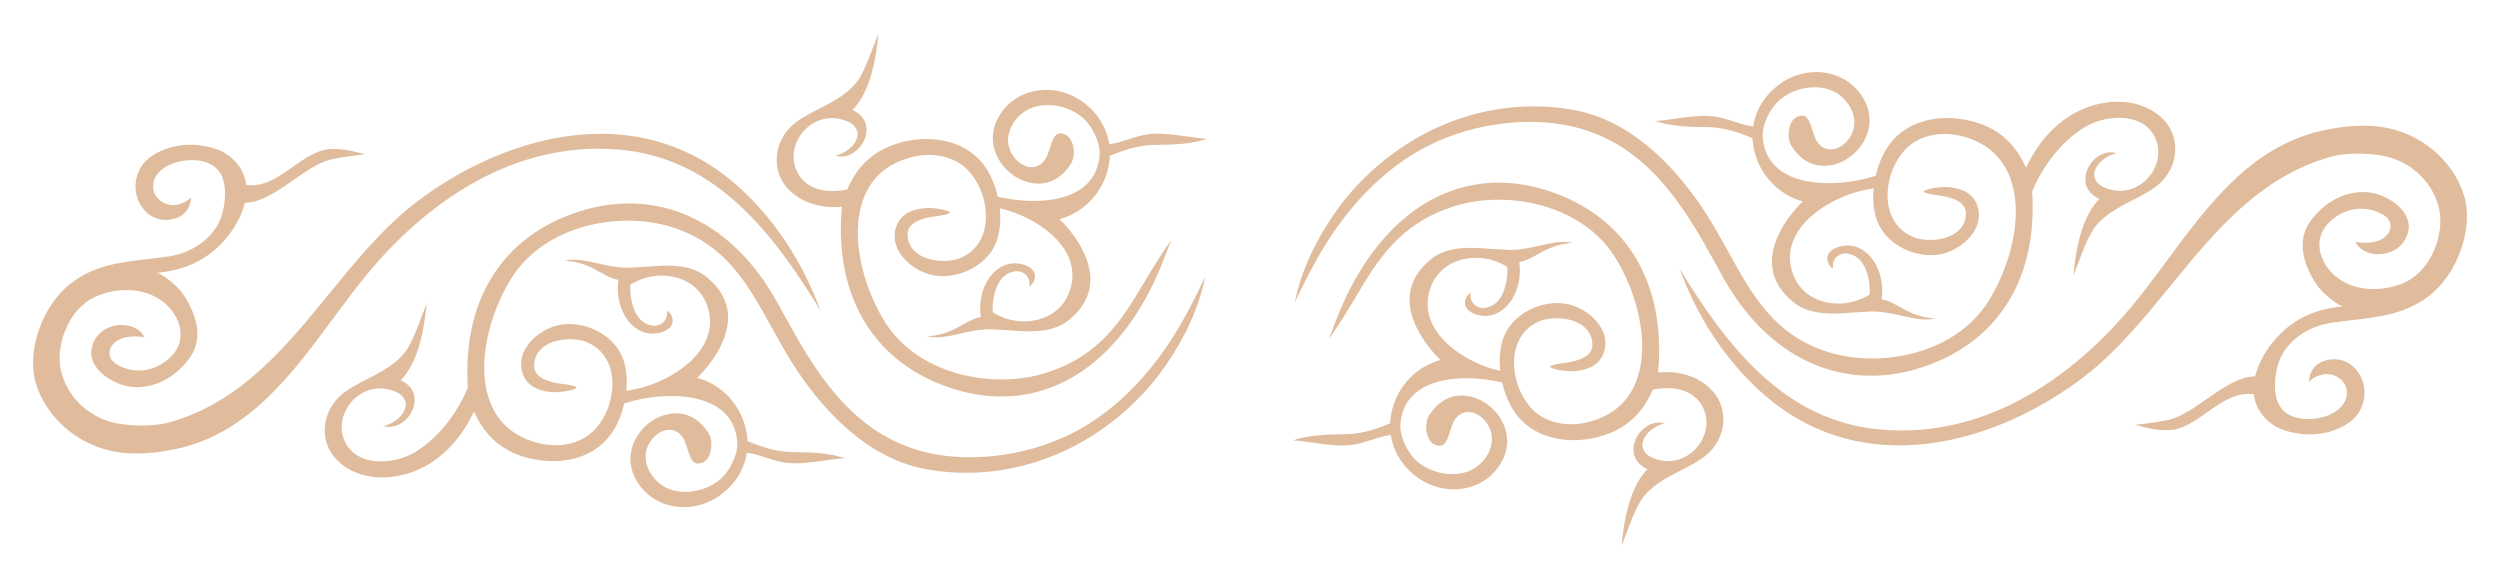
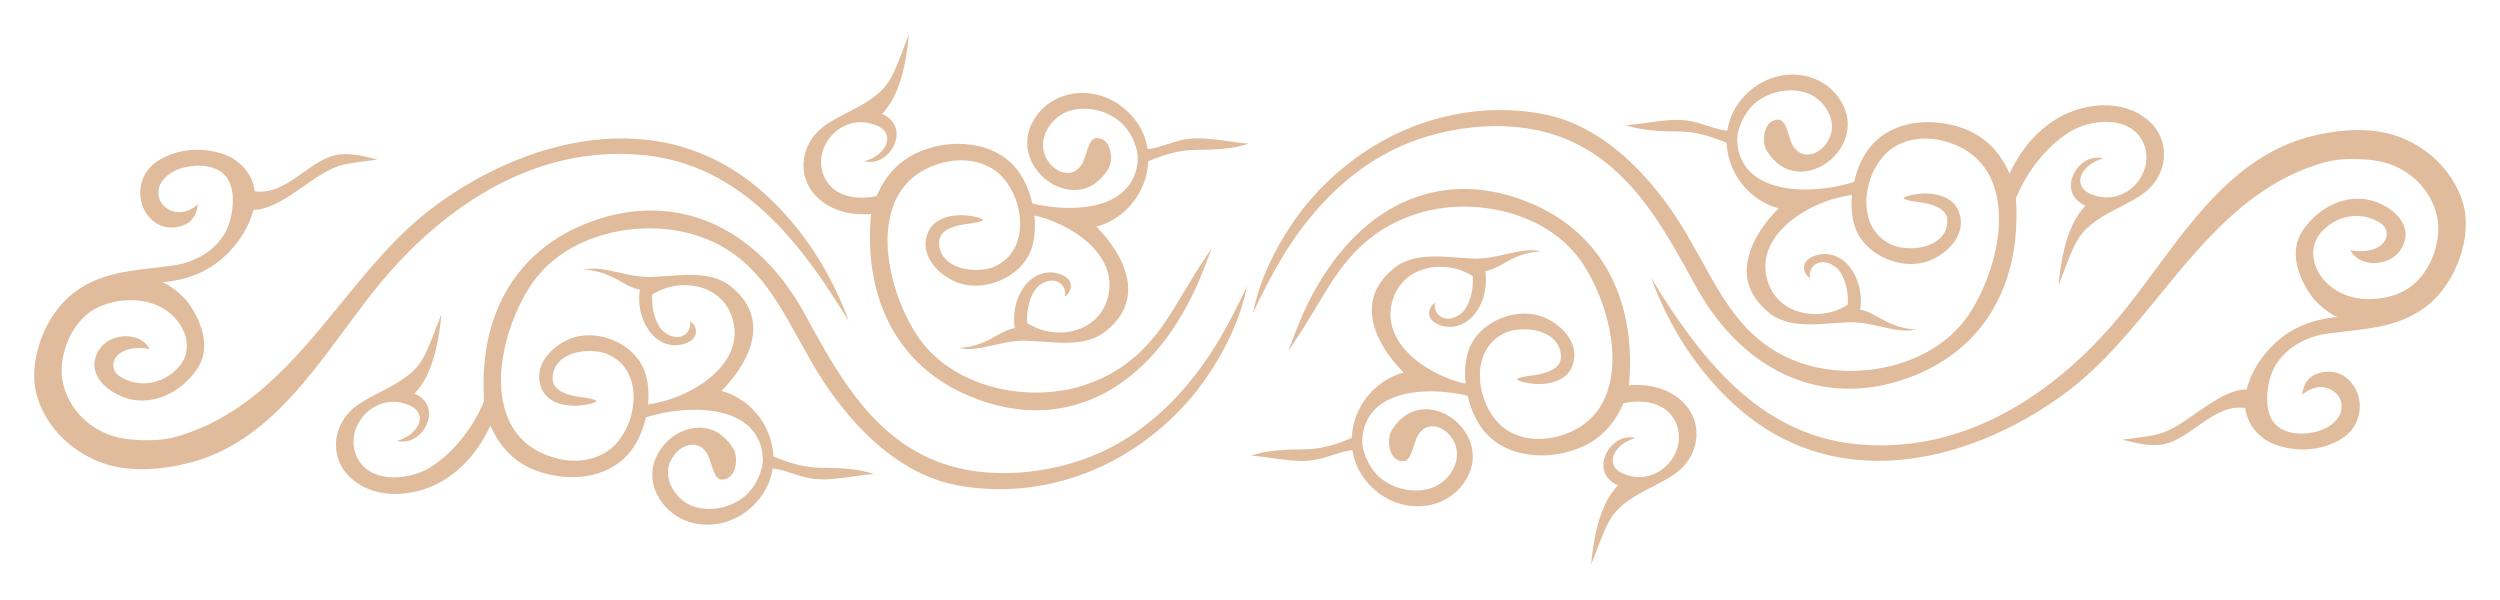
- <svg xmlns="http://www.w3.org/2000/svg" viewBox="0 0 4420 1024">
+ <svg xmlns="http://www.w3.org/2000/svg" viewBox="0 0 4272 1024">
  <g transform="translate(0,1024) scale(1,-1)">
    <g>
      <path d="M1972.231 752.471a391.86 391.86 0 0 1-9.965-4.04c-0.212-3.743-0.586-7.535-1.165-11.299a120.733 120.733 0 0 0-2.472-13.227c-10.099-39.173-38.305-70.183-74.66-83.947a114.278 114.278 0 0 0-10.551-3.425c2.719-2.719 5.304-5.445 7.818-8.157 30.021-32.775 47.055-68.439 46.596-99.568-0.367-27.132-13.474-51.129-38.99-71.376-25.077-19.901-59.823-20.487-90.585-18.474l-14.562 1.109-32.81 1.822c-19.004 0.085-36.497-3.919-53.432-7.761-21.723-4.908-40.826-9.145-58.876-4.604 18.1 0.614 35.748 5.565 53.714 15.085l8.573 4.739c7.797 4.414 15.431 8.658 23.46 11.497 3.136 1.109 6.448 2.027 9.732 2.606-0.523 3.22-0.946 6.504-1.059 9.852-1.031 19.216 3.701 39.752 13.722 55.868 7.387 11.794 20.699 26.384 42.259 29.06 10.176 1.292 25.762-1.561 34.548-9.357 4.216-3.701 6.384-8.157 6.434-13.143 0-7.429-4.16-14.972-9.887-17.768-0.297-0.169-0.494-0.254-0.734-0.374 2.585 7.74-0.756 17.231-8.065 22.599-9.463 6.956-22.62 5.523-35.162-3.792-12.606-9.449-19.95-31.921-20.988-52.443a100.437 100.437 0 0 1 0.042-10.925c0.085-0.417 0.085-0.826 0.085-1.201 3.552-2.182 7.133-4.209 10.89-5.967a109.158 109.158 0 0 1 13.439-5.318c18.644-5.734 38.884-6.363 57.591-1.109 25.226 7.048 43.99 23.827 52.98 47.203 8.905 23.206 7.754 46.094-3.34 67.987-20.953 41.193-71.2 67.824-108.798 78.495-0.784 0.254-1.476 0.494-2.225 0.671-2.768 0.777-5.523 1.321-8.248 1.977 0.41-3.51 0.664-6.963 0.826-10.445 0.784-18.623-1.61-36.645-7.797-51.617-16.003-38.502-64.816-63.905-108.883-56.652-25.685 4.251-51.701 22.351-63.29 44.004-8.256 15.409-8.948 31.695-1.977 47.118 12.041 26.716 46.716 28.291 57.062 28.107 14.35-0.233 34.682-4.28 36.2-8.15-1.645-2.479-10.974-4.788-27.867-6.857l-7.38-1.066c-12.86-2.797-39.745-8.736-39.781-30.543 0-14.717 6.751-26.97 19.534-35.423 21.518-14.188 55.374-14.188 74.462-6.109 25.854 11.024 41.61 34.103 44.244 64.95 0.452 5.699 0.332 11.455-0.085 17.224-0.205 3.418-0.664 6.843-1.201 10.233a123.162 123.162 0 0 1-6.674 24.477 112.061 112.061 0 0 1-5.982 13.206c-7.952 15.205-18.877 28.319-31.949 36.73-17.316 11.13-38.884 16.236-61.391 14.922-4.167-0.254-8.361-0.706-12.57-1.363a144.659 144.659 0 0 1-10.678-2.182c-41.723-10.551-70.296-34.555-84.978-71.334-1.144-2.881-2.062-5.897-3.001-8.821a150.888 150.888 0 0 1-3.185-11.377c-15.529-65.769 10.275-147.929 44.039-201.029 59.357-93.389 191.262-118.537 284.524-88.855 96.178 30.642 134.935 95.726 172.427 158.741l19.781 32.57a1146.315 1146.315 0 0 0 28.538 43.298c-0.664-1.737-1.328-3.475-1.935-5.198-11.095-29.647-22.521-60.324-41.398-94.829-85.719-156.792-224.334-213.734-370.695-152.343-118.05 49.526-178.684 158.614-168.875 301.353 0.254 3.291 0.621 6.624 0.911 9.972-3.383-0.282-6.716-0.537-10.063-0.621-28.404-0.819-56.645 6.765-78.919 26.144-17.726 15.424-27.118 36.525-26.462 59.498 0.742 24.654 12.818 47.817 33.107 63.481 11.984 9.272 26.631 16.779 42.055 24.738 28.156 14.52 57.231 29.477 72.852 56.899 9.562 16.787 16.356 35.254 23.036 53.114 2.853 7.797 5.946 15.664 9.075 23.496-4.209-45.268-13.764-96.058-39.166-127.972a77.33 77.33 0 0 0-6.808-7.797 50.374 50.374 0 0 0 8.99-5.078c9.852-7.048 15.296-16.497 15.826-27.909 0.862-19.83-13.609-40.656-32.853-47.252a36.574 36.574 0 0 0-22.062-0.657c5.198 1.363 10.099 3.312 14.47 5.657 16.412 8.729 26.186 23.008 24.371 35.452-0.911 6.278-4.993 14.145-17.69 19.795-3.538 1.532-7.952 2.924-13.079 4.082-0.523 0.127-0.989 0.282-1.61 0.417-26.13 5.268-53.177-6.342-68.813-29.64-15.085-22.479-15.741-49.604-1.638-70.748 15.791-23.834 45.346-29.936 73.347-26.518 3.842 0.487 7.719 1.151 11.511 2.02 1.723 3.997 3.496 7.917 5.473 11.659 18.637 36.214 47.083 59.413 86.171 70.423 2.677 0.784 5.191 1.695 7.994 2.302 2.217 0.537 4.456 0.953 6.638 1.412 11.716 2.267 23.171 3.383 34.35 3.34a218.204 218.204 0 0 0 10.621-0.367c33.079-2.316 62.302-14.894 82.803-36.702 13.107-13.976 23.001-33.227 29.272-54.088 0.989-3.552 1.97-7.175 2.797-10.805a233.903 233.903 0 0 1 10.883-2.345c43.057-8.376 93.558-7.874 128.064 11.038 18.46 10.148 30.932 24.993 36.906 43.418 1.243 3.715 2.196 7.535 2.924 11.539 0.664 4.011 1.158 8.121 1.271 12.415 0.177 5.402-0.607 11.13-1.999 16.829a87.711 87.711 0 0 1-1.907 6.095c-5.445 16.412-15.904 32.125-26.186 40.734-24.569 20.706-60.282 27.832-88.89 17.733-16.829-5.89-31.666-20.12-38.707-37.097-5.77-14.018-5.692-28.164 0.417-40.868 7.747-16.25 22.683-27.238 37.062-27.288 11.335-0.085 20.946 6.596 26.928 18.707l5.176 14.527c3.093 10.176 6.645 21.815 13.616 25.31 3.093 1.617 7.055 1.518 11.991-0.162 8.086-2.804 12.168-10.261 14.195-15.953 4.16-11.843 3.206-27.302-2.217-35.953-27.916-44.696-69.971-40.734-97.598-23.834-33.474 20.452-55.162 65.395-29.392 108.233 14.054 23.368 36.822 39.032 64.032 44.067 30.289 5.565 62.167-2.507 87.4-22.351 21.229-16.652 35.247-38.298 41.101-62.132 0.791-3.256 1.398-6.554 1.907-9.816 3.333 0.417 6.631 0.96 9.845 1.645 8.7 1.893 16.942 4.583 25.07 7.217 11.504 3.701 23.383 7.549 36.08 8.948 20.777 2.26 43.333-0.953 65.176-3.997 12.21-1.688 24.569-3.418 36.857-4.28-25.36-8.983-56.355-10.558-89.907-10.805-25.953-0.085-48.636-6.236-71.977-15.353z" fill="#e0bc9c" />
      <path d="M607.303 329.092c11.998 9.272 26.596 16.815 42.012 24.731 28.156 14.513 57.266 29.527 72.845 56.899 9.569 16.822 16.412 35.254 23.065 53.114a1099.705 1099.705 0 0 0 9.103 23.496c-4.195-45.275-13.771-96.023-39.166-127.979a96.835 96.835 0 0 0-6.843-7.797 57.175 57.175 0 0 0 9.018-5.064c9.823-6.97 15.304-16.532 15.805-27.874 0.855-19.873-13.573-40.649-32.824-47.245a35.734 35.734 0 0 0-22.062-0.657c5.148 1.314 10.099 3.291 14.435 5.6 16.405 8.785 26.214 23.051 24.399 35.416-0.946 6.349-5.028 14.272-17.683 19.795-3.538 1.603-7.959 2.966-13.037 4.124-0.586 0.127-1.066 0.325-1.645 0.452-26.137 5.24-53.184-6.384-68.848-29.689-15.092-22.464-15.755-49.555-1.695-70.79 25.6-38.425 87.111-30.875 119.85-10.932 33.863 20.572 64.406 55.543 84.815 95.783a274.714 274.714 0 0 1 8.333 18.1 428.696 428.696 0 0 0-0.876 24.032c-1.688 130.818 58.502 230.478 169.786 277.186 148.424 62.252 293.662 3.884 379.141-152.336l1.9-3.46c42.217-77.231 85.628-156.269 154.024-208.67 3.467-2.634 6.942-5.318 10.565-7.874a283.556 283.556 0 0 1 81.433-39.42c81.878-24.442 189.158-12.535 273.337 30.43 78.551 40.12 147.407 111.68 199.27 207.017a1177 1177 0 0 1 35.197 69.71c-10.876-54.675-36.278-110.281-76.313-166.241-18.46-25.812-42.337-51.659-69.053-74.787-98.671-85.592-225.739-121.877-348.527-99.653-122.689 22.14-207.406 137.915-246.953 204.955l-25.607 45.43c-41.723 75.656-81.058 147.11-175.182 177.081-93.177 29.738-225.146 4.583-284.531-88.848-32.606-51.369-57.923-129.992-45.515-194.595 0.579-3.016 1.363-5.946 2.147-8.905 1.476-6.024 3.256-11.963 5.523-17.698 14.682-36.808 43.255-60.762 84.978-71.327 30.635-7.662 61.475-3.538 84.639 11.384 13.446 8.651 24.498 22.14 32.577 37.803 1.349 2.691 2.669 5.282 3.87 7.994a122.244 122.244 0 0 1 8.573 31.843c0.459 3.369 0.904 6.758 1.109 10.148 0.169 4.689 0.127 9.428-0.24 14.096-2.599 30.875-18.354 53.877-44.244 64.929-19.039 8.079-52.93 8.079-74.385-6.102-12.811-8.453-19.576-20.699-19.576-35.416 0.042-21.808 26.878-27.782 39.781-30.6l7.422-1.031c16.864-2.104 26.158-4.414 27.832-6.843-1.568-3.87-21.885-7.917-36.193-8.171-10.36-0.155-45.077 1.412-57.111 28.128-6.921 15.416-6.257 31.702 1.984 47.083 11.624 21.681 37.641 39.788 63.326 43.99 44.039 7.302 92.902-18.1 108.89-56.652 6.024-14.513 8.404-31.913 7.832-49.964a175.634 175.634 0 0 0-0.671-10.233c3.475 0.544 6.893 1.165 10.318 1.822 5.812 1.151 11.624 2.387 17.436 3.997 37.888 10.268 89.724 37.182 111.037 79.152 11.13 21.892 12.246 44.774 3.34 68.036-8.905 23.333-27.704 40.07-52.937 47.16-18.757 5.24-39.004 4.576-57.598-1.193a103.883 103.883 0 0 1-13.439-5.24 110.084 110.084 0 0 1-10.89-5.982c0-0.41-0.028-0.777-0.028-1.193a85.013 85.013 0 0 1-0.127-10.925c1.066-20.536 8.361-43.05 20.981-52.45 12.535-9.35 25.734-10.756 35.211-3.792 7.253 5.367 10.635 14.795 8.001 22.556 0.282-0.092 0.537-0.169 0.734-0.332 5.777-2.839 9.936-10.353 9.887-17.811 0-4.951-2.14-9.4-6.391-13.143-8.813-7.712-24.35-10.6-34.541-9.322-21.617 2.634-34.88 17.224-42.224 29.067-10.085 16.116-14.88 36.638-13.813 55.854 0.219 3.298 0.537 6.596 1.08 9.852a60.833 60.833 0 0 0-9.689 2.564c-8.093 2.846-15.664 7.126-23.46 11.539l-8.623 4.696c-17.931 9.562-35.614 14.484-53.714 15.092 18.065 4.576 37.146 0.332 58.862-4.576 16.984-3.821 34.477-7.789 53.481-7.74l32.86 1.808 14.47 1.102c30.755 2.02 65.515 1.448 90.585-18.46 25.522-20.289 38.63-44.286 39.039-71.412 0.452-31.08-16.61-66.751-46.631-99.526a299.658 299.658 0 0 0-7.797-8.171 121.75 121.75 0 0 0 10.558-3.376c36.32-13.813 64.561-44.851 74.618-84.024 1.116-4.414 1.928-8.828 2.556-13.241a102.471 102.471 0 0 0 1.059-11.257 375.914 375.914 0 0 1 10.021-4.032c23.383-9.11 46.016-15.254 71.948-15.381 33.531-0.24 64.54-1.808 89.921-10.798-12.323-0.826-24.654-2.556-36.942-4.28-21.765-3.065-44.314-6.236-65.141-3.969-12.698 1.363-24.576 5.24-36.031 8.955-8.121 2.641-16.419 5.318-25.07 7.182-3.263 0.699-6.518 1.271-9.859 1.681a100.387 100.387 0 0 0-1.9-9.802c-5.904-23.834-19.915-45.48-41.108-62.139-25.268-19.83-57.097-27.945-87.4-22.38-27.253 5.064-50.021 20.699-64.074 44.117-25.727 42.796-4.04 87.732 29.435 108.226 27.584 16.9 69.724 20.812 97.591-23.834 5.41-8.658 6.349-24.124 2.196-35.946-2.027-5.734-6.109-13.114-14.188-15.918-4.951-1.766-8.877-1.808-12.006-0.24-6.914 3.538-10.466 15.127-13.602 25.353l-5.155 14.513c-5.975 12.126-15.544 18.806-26.949 18.722-14.4-0.035-29.279-11.052-37.118-27.295-6.059-12.74-6.179-26.836-0.332-40.861 7.062-17.027 21.857-31.2 38.679-37.146 28.665-10.063 64.399-2.924 88.933 17.719 10.226 8.665 20.699 24.329 26.186 40.748 0.664 2.062 1.314 4.11 1.85 6.13 1.448 5.699 2.232 11.384 2.069 16.794-0.134 4.322-0.621 8.404-1.328 12.443-0.699 3.997-1.695 7.839-2.846 11.546-6.102 18.425-18.46 33.269-36.928 43.368-39.915 21.935-101.136 19.096-147.569 6.476a194.136 194.136 0 0 1-11.13-3.256 180.012 180.012 0 0 0-2.966-11.412c-6.229-20.614-16.123-39.745-29.195-53.643-30.543-32.613-80.804-44.696-134.328-32.33-42.987 9.95-73.672 33.651-93.629 71.751-1.935 3.672-3.785 7.458-5.473 11.412-1.864-3.955-3.799-7.662-5.734-11.412-17.811-34.018-41.532-60.91-71.122-79.914-45.649-29.301-115.486-38.46-160.669 0.826-17.74 15.381-27.09 36.532-26.433 59.54 0.734 24.661 12.811 47.789 33.142 63.46z" fill="#e0bc9c" />
      <path d="M1099.253 759.066c-215.958 21.109-374.035-127.732-448.999-218.352-21.109-25.48-41.716-53.396-61.715-80.395-72.683-98.262-147.851-199.835-271.325-228.747-39.576-9.272-77.181-11.709-108.593-7.048-68.283 10.219-126.743 59.413-145.429 122.534-16.652 56.158 11.511 136.517 61.433 175.471 41.68 32.528 87.993 37.853 136.997 43.453l35.098 4.414c44.971 6.561 81.991 33.976 94.293 69.886 7.083 20.812 11.292 53.064-0.332 75.359-13.905 26.56-51.461 29.527-80.395 20.988-20.748-6.059-40.988-22.097-39.541-44.194 0.523-8.538 4.654-16.49 11.582-22.302a36.892 36.892 0 0 1 27.535-8.538c10.395 1.073 20.254 6.017 28.051 13.319-1.208-15.007-7.507-30.134-26.229-36.525-25.113-8.531-48.601 0-62.916 22.916-16.292 26.052-10.261 62.909 13.446 82.21 22.387 18.227 56.327 27.394 88.643 23.757 18.799-2.062 36.32-7.302 46.843-13.941 18.792-11.914 30.671-27.238 35.529-45.6 0.41-1.483 0.876-2.931 1.158-4.414 0.417-1.97 0.572-4.04 0.784-6.137a64.689 64.689 0 0 1 10.141-0.742c26.631 0.127 50.014 16.624 72.69 32.697 20.409 14.421 41.476 29.315 64.109 31.165 21.349 1.78 42.591-3.623 63.163-9.145-2.677-0.304-5.402-0.664-8.121-0.996-16.32-1.942-33.234-3.919-49.816-7.472-22.083-4.696-44.569-20.318-68.311-36.892-25.021-17.401-50.635-35.169-75.614-39.498a70.444 70.444 0 0 0-10.515-0.918 98.629 98.629 0 0 0-2.924-10.014c-4.294-13.037-10.89-26.236-19.83-39.046-28.446-40.649-65.684-64.194-115.027-72.4a223.585 223.585 0 0 0-17.288-2.217c4.499-1.568 9.732-4.541 15.014-8.298 12.57-8.863 25.395-21.596 29.067-26.914 17.479-25.028 42.549-73.099 14.4-113.798-26.349-38.05-68.947-58.467-108.48-51.991-22.394 3.672-50.833 19.004-61.892 41.144-6.511 12.987-6.137 26.61 0.996 40.374 12.578 23.983 41.603 31.002 62.584 25.438 12.076-3.291 21.031-10.304 26.186-19.993-35.219 5.734-54.3-5.65-60.19-18.686-4.626-10.254-1.003-21.511 9.032-27.987 30.918-19.795 70.211-14.894 97.668 12.281 11.709 11.504 17.556 25.847 17.076 41.391-0.664 18.757-10.854 38.474-27.302 52.732-36.193 31.384-90.133 27.825-124.928 11.299-47.323-22.599-70.077-88.311-58.869-131.976 12.578-48.855 53.961-85.133 105.465-92.435 23.962-3.432 58.954-4.414 85.26 2.839 125.797 34.922 205.852 132.929 283.245 227.794 47.005 57.591 95.606 117.174 153.868 161.665 150.782 115.161 391.147 190.591 572.677 24.484 62.464-57.231 109.843-129.617 141.962-216.29-83.135 136.121-183.812 267.843-351.416 284.291z" fill="#e0bc9c" />
    </g>
-     <g transform="translate(4420,1024) scale(-1,-1)">
+     <g transform="translate(4272,1024) scale(-1,-1)">
      <path d="M1972.231 752.471a391.86 391.86 0 0 1-9.965-4.04c-0.212-3.743-0.586-7.535-1.165-11.299a120.733 120.733 0 0 0-2.472-13.227c-10.099-39.173-38.305-70.183-74.66-83.947a114.278 114.278 0 0 0-10.551-3.425c2.719-2.719 5.304-5.445 7.818-8.157 30.021-32.775 47.055-68.439 46.596-99.568-0.367-27.132-13.474-51.129-38.99-71.376-25.077-19.901-59.823-20.487-90.585-18.474l-14.562 1.109-32.81 1.822c-19.004 0.085-36.497-3.919-53.432-7.761-21.723-4.908-40.826-9.145-58.876-4.604 18.1 0.614 35.748 5.565 53.714 15.085l8.573 4.739c7.797 4.414 15.431 8.658 23.46 11.497 3.136 1.109 6.448 2.027 9.732 2.606-0.523 3.22-0.946 6.504-1.059 9.852-1.031 19.216 3.701 39.752 13.722 55.868 7.387 11.794 20.699 26.384 42.259 29.06 10.176 1.292 25.762-1.561 34.548-9.357 4.216-3.701 6.384-8.157 6.434-13.143 0-7.429-4.16-14.972-9.887-17.768-0.297-0.169-0.494-0.254-0.734-0.374 2.585 7.74-0.756 17.231-8.065 22.599-9.463 6.956-22.62 5.523-35.162-3.792-12.606-9.449-19.95-31.921-20.988-52.443a100.437 100.437 0 0 1 0.042-10.925c0.085-0.417 0.085-0.826 0.085-1.201 3.552-2.182 7.133-4.209 10.89-5.967a109.158 109.158 0 0 1 13.439-5.318c18.644-5.734 38.884-6.363 57.591-1.109 25.226 7.048 43.99 23.827 52.98 47.203 8.905 23.206 7.754 46.094-3.34 67.987-20.953 41.193-71.2 67.824-108.798 78.495-0.784 0.254-1.476 0.494-2.225 0.671-2.768 0.777-5.523 1.321-8.248 1.977 0.41-3.51 0.664-6.963 0.826-10.445 0.784-18.623-1.61-36.645-7.797-51.617-16.003-38.502-64.816-63.905-108.883-56.652-25.685 4.251-51.701 22.351-63.29 44.004-8.256 15.409-8.948 31.695-1.977 47.118 12.041 26.716 46.716 28.291 57.062 28.107 14.35-0.233 34.682-4.28 36.2-8.15-1.645-2.479-10.974-4.788-27.867-6.857l-7.38-1.066c-12.86-2.797-39.745-8.736-39.781-30.543 0-14.717 6.751-26.97 19.534-35.423 21.518-14.188 55.374-14.188 74.462-6.109 25.854 11.024 41.61 34.103 44.244 64.95 0.452 5.699 0.332 11.455-0.085 17.224-0.205 3.418-0.664 6.843-1.201 10.233a123.162 123.162 0 0 1-6.674 24.477 112.061 112.061 0 0 1-5.982 13.206c-7.952 15.205-18.877 28.319-31.949 36.73-17.316 11.13-38.884 16.236-61.391 14.922-4.167-0.254-8.361-0.706-12.57-1.363a144.659 144.659 0 0 1-10.678-2.182c-41.723-10.551-70.296-34.555-84.978-71.334-1.144-2.881-2.062-5.897-3.001-8.821a150.888 150.888 0 0 1-3.185-11.377c-15.529-65.769 10.275-147.929 44.039-201.029 59.357-93.389 191.262-118.537 284.524-88.855 96.178 30.642 134.935 95.726 172.427 158.741l19.781 32.57a1146.315 1146.315 0 0 0 28.538 43.298c-0.664-1.737-1.328-3.475-1.935-5.198-11.095-29.647-22.521-60.324-41.398-94.829-85.719-156.792-224.334-213.734-370.695-152.343-118.05 49.526-178.684 158.614-168.875 301.353 0.254 3.291 0.621 6.624 0.911 9.972-3.383-0.282-6.716-0.537-10.063-0.621-28.404-0.819-56.645 6.765-78.919 26.144-17.726 15.424-27.118 36.525-26.462 59.498 0.742 24.654 12.818 47.817 33.107 63.481 11.984 9.272 26.631 16.779 42.055 24.738 28.156 14.52 57.231 29.477 72.852 56.899 9.562 16.787 16.356 35.254 23.036 53.114 2.853 7.797 5.946 15.664 9.075 23.496-4.209-45.268-13.764-96.058-39.166-127.972a77.33 77.33 0 0 0-6.808-7.797 50.374 50.374 0 0 0 8.99-5.078c9.852-7.048 15.296-16.497 15.826-27.909 0.862-19.83-13.609-40.656-32.853-47.252a36.574 36.574 0 0 0-22.062-0.657c5.198 1.363 10.099 3.312 14.47 5.657 16.412 8.729 26.186 23.008 24.371 35.452-0.911 6.278-4.993 14.145-17.69 19.795-3.538 1.532-7.952 2.924-13.079 4.082-0.523 0.127-0.989 0.282-1.61 0.417-26.13 5.268-53.177-6.342-68.813-29.64-15.085-22.479-15.741-49.604-1.638-70.748 15.791-23.834 45.346-29.936 73.347-26.518 3.842 0.487 7.719 1.151 11.511 2.02 1.723 3.997 3.496 7.917 5.473 11.659 18.637 36.214 47.083 59.413 86.171 70.423 2.677 0.784 5.191 1.695 7.994 2.302 2.217 0.537 4.456 0.953 6.638 1.412 11.716 2.267 23.171 3.383 34.35 3.34a218.204 218.204 0 0 0 10.621-0.367c33.079-2.316 62.302-14.894 82.803-36.702 13.107-13.976 23.001-33.227 29.272-54.088 0.989-3.552 1.97-7.175 2.797-10.805a233.903 233.903 0 0 1 10.883-2.345c43.057-8.376 93.558-7.874 128.064 11.038 18.46 10.148 30.932 24.993 36.906 43.418 1.243 3.715 2.196 7.535 2.924 11.539 0.664 4.011 1.158 8.121 1.271 12.415 0.177 5.402-0.607 11.13-1.999 16.829a87.711 87.711 0 0 1-1.907 6.095c-5.445 16.412-15.904 32.125-26.186 40.734-24.569 20.706-60.282 27.832-88.89 17.733-16.829-5.89-31.666-20.12-38.707-37.097-5.77-14.018-5.692-28.164 0.417-40.868 7.747-16.25 22.683-27.238 37.062-27.288 11.335-0.085 20.946 6.596 26.928 18.707l5.176 14.527c3.093 10.176 6.645 21.815 13.616 25.31 3.093 1.617 7.055 1.518 11.991-0.162 8.086-2.804 12.168-10.261 14.195-15.953 4.16-11.843 3.206-27.302-2.217-35.953-27.916-44.696-69.971-40.734-97.598-23.834-33.474 20.452-55.162 65.395-29.392 108.233 14.054 23.368 36.822 39.032 64.032 44.067 30.289 5.565 62.167-2.507 87.4-22.351 21.229-16.652 35.247-38.298 41.101-62.132 0.791-3.256 1.398-6.554 1.907-9.816 3.333 0.417 6.631 0.96 9.845 1.645 8.7 1.893 16.942 4.583 25.07 7.217 11.504 3.701 23.383 7.549 36.08 8.948 20.777 2.26 43.333-0.953 65.176-3.997 12.21-1.688 24.569-3.418 36.857-4.28-25.36-8.983-56.355-10.558-89.907-10.805-25.953-0.085-48.636-6.236-71.977-15.353z" fill="#e0bc9c" />
      <path d="M607.303 329.092c11.998 9.272 26.596 16.815 42.012 24.731 28.156 14.513 57.266 29.527 72.845 56.899 9.569 16.822 16.412 35.254 23.065 53.114a1099.705 1099.705 0 0 0 9.103 23.496c-4.195-45.275-13.771-96.023-39.166-127.979a96.835 96.835 0 0 0-6.843-7.797 57.175 57.175 0 0 0 9.018-5.064c9.823-6.97 15.304-16.532 15.805-27.874 0.855-19.873-13.573-40.649-32.824-47.245a35.734 35.734 0 0 0-22.062-0.657c5.148 1.314 10.099 3.291 14.435 5.6 16.405 8.785 26.214 23.051 24.399 35.416-0.946 6.349-5.028 14.272-17.683 19.795-3.538 1.603-7.959 2.966-13.037 4.124-0.586 0.127-1.066 0.325-1.645 0.452-26.137 5.24-53.184-6.384-68.848-29.689-15.092-22.464-15.755-49.555-1.695-70.79 25.6-38.425 87.111-30.875 119.85-10.932 33.863 20.572 64.406 55.543 84.815 95.783a274.714 274.714 0 0 1 8.333 18.1 428.696 428.696 0 0 0-0.876 24.032c-1.688 130.818 58.502 230.478 169.786 277.186 148.424 62.252 293.662 3.884 379.141-152.336l1.9-3.46c42.217-77.231 85.628-156.269 154.024-208.67 3.467-2.634 6.942-5.318 10.565-7.874a283.556 283.556 0 0 1 81.433-39.42c81.878-24.442 189.158-12.535 273.337 30.43 78.551 40.12 147.407 111.68 199.27 207.017a1177 1177 0 0 1 35.197 69.71c-10.876-54.675-36.278-110.281-76.313-166.241-18.46-25.812-42.337-51.659-69.053-74.787-98.671-85.592-225.739-121.877-348.527-99.653-122.689 22.14-207.406 137.915-246.953 204.955l-25.607 45.43c-41.723 75.656-81.058 147.11-175.182 177.081-93.177 29.738-225.146 4.583-284.531-88.848-32.606-51.369-57.923-129.992-45.515-194.595 0.579-3.016 1.363-5.946 2.147-8.905 1.476-6.024 3.256-11.963 5.523-17.698 14.682-36.808 43.255-60.762 84.978-71.327 30.635-7.662 61.475-3.538 84.639 11.384 13.446 8.651 24.498 22.14 32.577 37.803 1.349 2.691 2.669 5.282 3.87 7.994a122.244 122.244 0 0 1 8.573 31.843c0.459 3.369 0.904 6.758 1.109 10.148 0.169 4.689 0.127 9.428-0.24 14.096-2.599 30.875-18.354 53.877-44.244 64.929-19.039 8.079-52.93 8.079-74.385-6.102-12.811-8.453-19.576-20.699-19.576-35.416 0.042-21.808 26.878-27.782 39.781-30.6l7.422-1.031c16.864-2.104 26.158-4.414 27.832-6.843-1.568-3.87-21.885-7.917-36.193-8.171-10.36-0.155-45.077 1.412-57.111 28.128-6.921 15.416-6.257 31.702 1.984 47.083 11.624 21.681 37.641 39.788 63.326 43.99 44.039 7.302 92.902-18.1 108.89-56.652 6.024-14.513 8.404-31.913 7.832-49.964a175.634 175.634 0 0 0-0.671-10.233c3.475 0.544 6.893 1.165 10.318 1.822 5.812 1.151 11.624 2.387 17.436 3.997 37.888 10.268 89.724 37.182 111.037 79.152 11.13 21.892 12.246 44.774 3.34 68.036-8.905 23.333-27.704 40.07-52.937 47.16-18.757 5.24-39.004 4.576-57.598-1.193a103.883 103.883 0 0 1-13.439-5.24 110.084 110.084 0 0 1-10.89-5.982c0-0.41-0.028-0.777-0.028-1.193a85.013 85.013 0 0 1-0.127-10.925c1.066-20.536 8.361-43.05 20.981-52.45 12.535-9.35 25.734-10.756 35.211-3.792 7.253 5.367 10.635 14.795 8.001 22.556 0.282-0.092 0.537-0.169 0.734-0.332 5.777-2.839 9.936-10.353 9.887-17.811 0-4.951-2.14-9.4-6.391-13.143-8.813-7.712-24.35-10.6-34.541-9.322-21.617 2.634-34.88 17.224-42.224 29.067-10.085 16.116-14.88 36.638-13.813 55.854 0.219 3.298 0.537 6.596 1.08 9.852a60.833 60.833 0 0 0-9.689 2.564c-8.093 2.846-15.664 7.126-23.46 11.539l-8.623 4.696c-17.931 9.562-35.614 14.484-53.714 15.092 18.065 4.576 37.146 0.332 58.862-4.576 16.984-3.821 34.477-7.789 53.481-7.74l32.86 1.808 14.47 1.102c30.755 2.02 65.515 1.448 90.585-18.46 25.522-20.289 38.63-44.286 39.039-71.412 0.452-31.08-16.61-66.751-46.631-99.526a299.658 299.658 0 0 0-7.797-8.171 121.75 121.75 0 0 0 10.558-3.376c36.32-13.813 64.561-44.851 74.618-84.024 1.116-4.414 1.928-8.828 2.556-13.241a102.471 102.471 0 0 0 1.059-11.257 375.914 375.914 0 0 1 10.021-4.032c23.383-9.11 46.016-15.254 71.948-15.381 33.531-0.24 64.54-1.808 89.921-10.798-12.323-0.826-24.654-2.556-36.942-4.28-21.765-3.065-44.314-6.236-65.141-3.969-12.698 1.363-24.576 5.24-36.031 8.955-8.121 2.641-16.419 5.318-25.07 7.182-3.263 0.699-6.518 1.271-9.859 1.681a100.387 100.387 0 0 0-1.9-9.802c-5.904-23.834-19.915-45.48-41.108-62.139-25.268-19.83-57.097-27.945-87.4-22.38-27.253 5.064-50.021 20.699-64.074 44.117-25.727 42.796-4.04 87.732 29.435 108.226 27.584 16.9 69.724 20.812 97.591-23.834 5.41-8.658 6.349-24.124 2.196-35.946-2.027-5.734-6.109-13.114-14.188-15.918-4.951-1.766-8.877-1.808-12.006-0.24-6.914 3.538-10.466 15.127-13.602 25.353l-5.155 14.513c-5.975 12.126-15.544 18.806-26.949 18.722-14.4-0.035-29.279-11.052-37.118-27.295-6.059-12.74-6.179-26.836-0.332-40.861 7.062-17.027 21.857-31.2 38.679-37.146 28.665-10.063 64.399-2.924 88.933 17.719 10.226 8.665 20.699 24.329 26.186 40.748 0.664 2.062 1.314 4.11 1.85 6.13 1.448 5.699 2.232 11.384 2.069 16.794-0.134 4.322-0.621 8.404-1.328 12.443-0.699 3.997-1.695 7.839-2.846 11.546-6.102 18.425-18.46 33.269-36.928 43.368-39.915 21.935-101.136 19.096-147.569 6.476a194.136 194.136 0 0 1-11.13-3.256 180.012 180.012 0 0 0-2.966-11.412c-6.229-20.614-16.123-39.745-29.195-53.643-30.543-32.613-80.804-44.696-134.328-32.33-42.987 9.95-73.672 33.651-93.629 71.751-1.935 3.672-3.785 7.458-5.473 11.412-1.864-3.955-3.799-7.662-5.734-11.412-17.811-34.018-41.532-60.91-71.122-79.914-45.649-29.301-115.486-38.46-160.669 0.826-17.74 15.381-27.09 36.532-26.433 59.54 0.734 24.661 12.811 47.789 33.142 63.46z" fill="#e0bc9c" />
      <path d="M1099.253 759.066c-215.958 21.109-374.035-127.732-448.999-218.352-21.109-25.48-41.716-53.396-61.715-80.395-72.683-98.262-147.851-199.835-271.325-228.747-39.576-9.272-77.181-11.709-108.593-7.048-68.283 10.219-126.743 59.413-145.429 122.534-16.652 56.158 11.511 136.517 61.433 175.471 41.68 32.528 87.993 37.853 136.997 43.453l35.098 4.414c44.971 6.561 81.991 33.976 94.293 69.886 7.083 20.812 11.292 53.064-0.332 75.359-13.905 26.56-51.461 29.527-80.395 20.988-20.748-6.059-40.988-22.097-39.541-44.194 0.523-8.538 4.654-16.49 11.582-22.302a36.892 36.892 0 0 1 27.535-8.538c10.395 1.073 20.254 6.017 28.051 13.319-1.208-15.007-7.507-30.134-26.229-36.525-25.113-8.531-48.601 0-62.916 22.916-16.292 26.052-10.261 62.909 13.446 82.21 22.387 18.227 56.327 27.394 88.643 23.757 18.799-2.062 36.32-7.302 46.843-13.941 18.792-11.914 30.671-27.238 35.529-45.6 0.41-1.483 0.876-2.931 1.158-4.414 0.417-1.97 0.572-4.04 0.784-6.137a64.689 64.689 0 0 1 10.141-0.742c26.631 0.127 50.014 16.624 72.69 32.697 20.409 14.421 41.476 29.315 64.109 31.165 21.349 1.78 42.591-3.623 63.163-9.145-2.677-0.304-5.402-0.664-8.121-0.996-16.32-1.942-33.234-3.919-49.816-7.472-22.083-4.696-44.569-20.318-68.311-36.892-25.021-17.401-50.635-35.169-75.614-39.498a70.444 70.444 0 0 0-10.515-0.918 98.629 98.629 0 0 0-2.924-10.014c-4.294-13.037-10.89-26.236-19.83-39.046-28.446-40.649-65.684-64.194-115.027-72.4a223.585 223.585 0 0 0-17.288-2.217c4.499-1.568 9.732-4.541 15.014-8.298 12.57-8.863 25.395-21.596 29.067-26.914 17.479-25.028 42.549-73.099 14.4-113.798-26.349-38.05-68.947-58.467-108.48-51.991-22.394 3.672-50.833 19.004-61.892 41.144-6.511 12.987-6.137 26.61 0.996 40.374 12.578 23.983 41.603 31.002 62.584 25.438 12.076-3.291 21.031-10.304 26.186-19.993-35.219 5.734-54.3-5.65-60.19-18.686-4.626-10.254-1.003-21.511 9.032-27.987 30.918-19.795 70.211-14.894 97.668 12.281 11.709 11.504 17.556 25.847 17.076 41.391-0.664 18.757-10.854 38.474-27.302 52.732-36.193 31.384-90.133 27.825-124.928 11.299-47.323-22.599-70.077-88.311-58.869-131.976 12.578-48.855 53.961-85.133 105.465-92.435 23.962-3.432 58.954-4.414 85.26 2.839 125.797 34.922 205.852 132.929 283.245 227.794 47.005 57.591 95.606 117.174 153.868 161.665 150.782 115.161 391.147 190.591 572.677 24.484 62.464-57.231 109.843-129.617 141.962-216.29-83.135 136.121-183.812 267.843-351.416 284.291z" fill="#e0bc9c" />
    </g>
  </g>
</svg>
